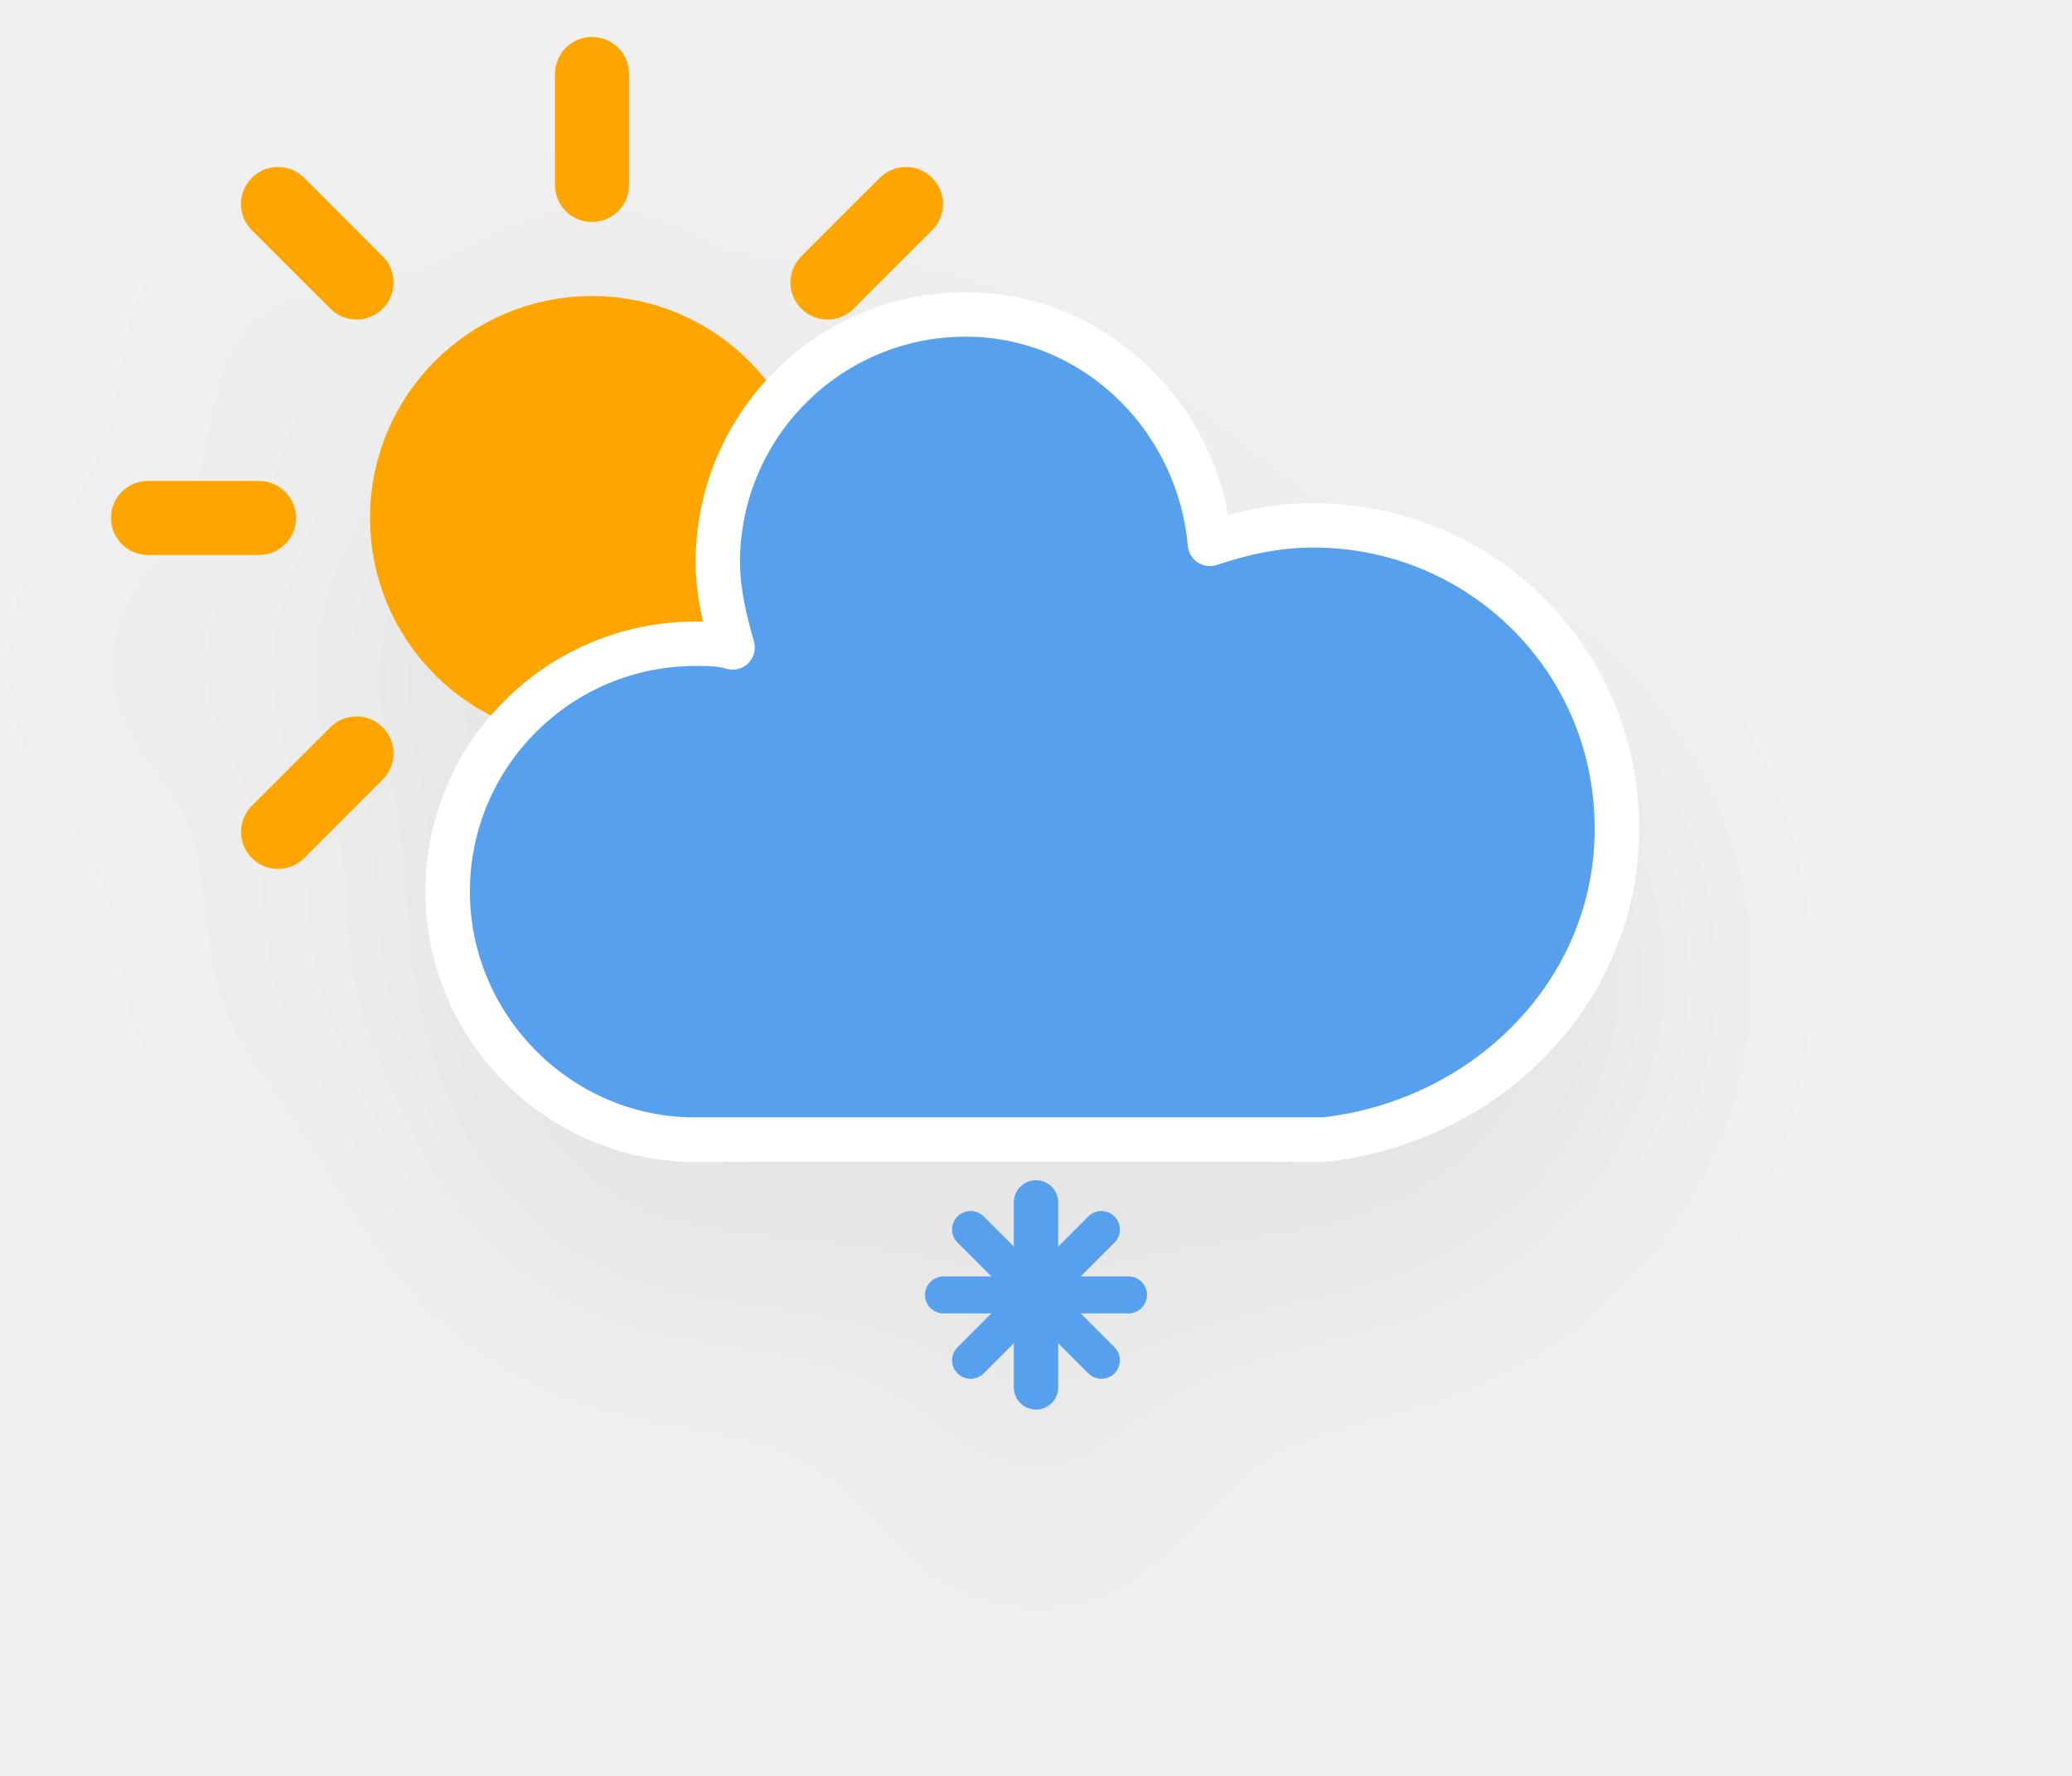
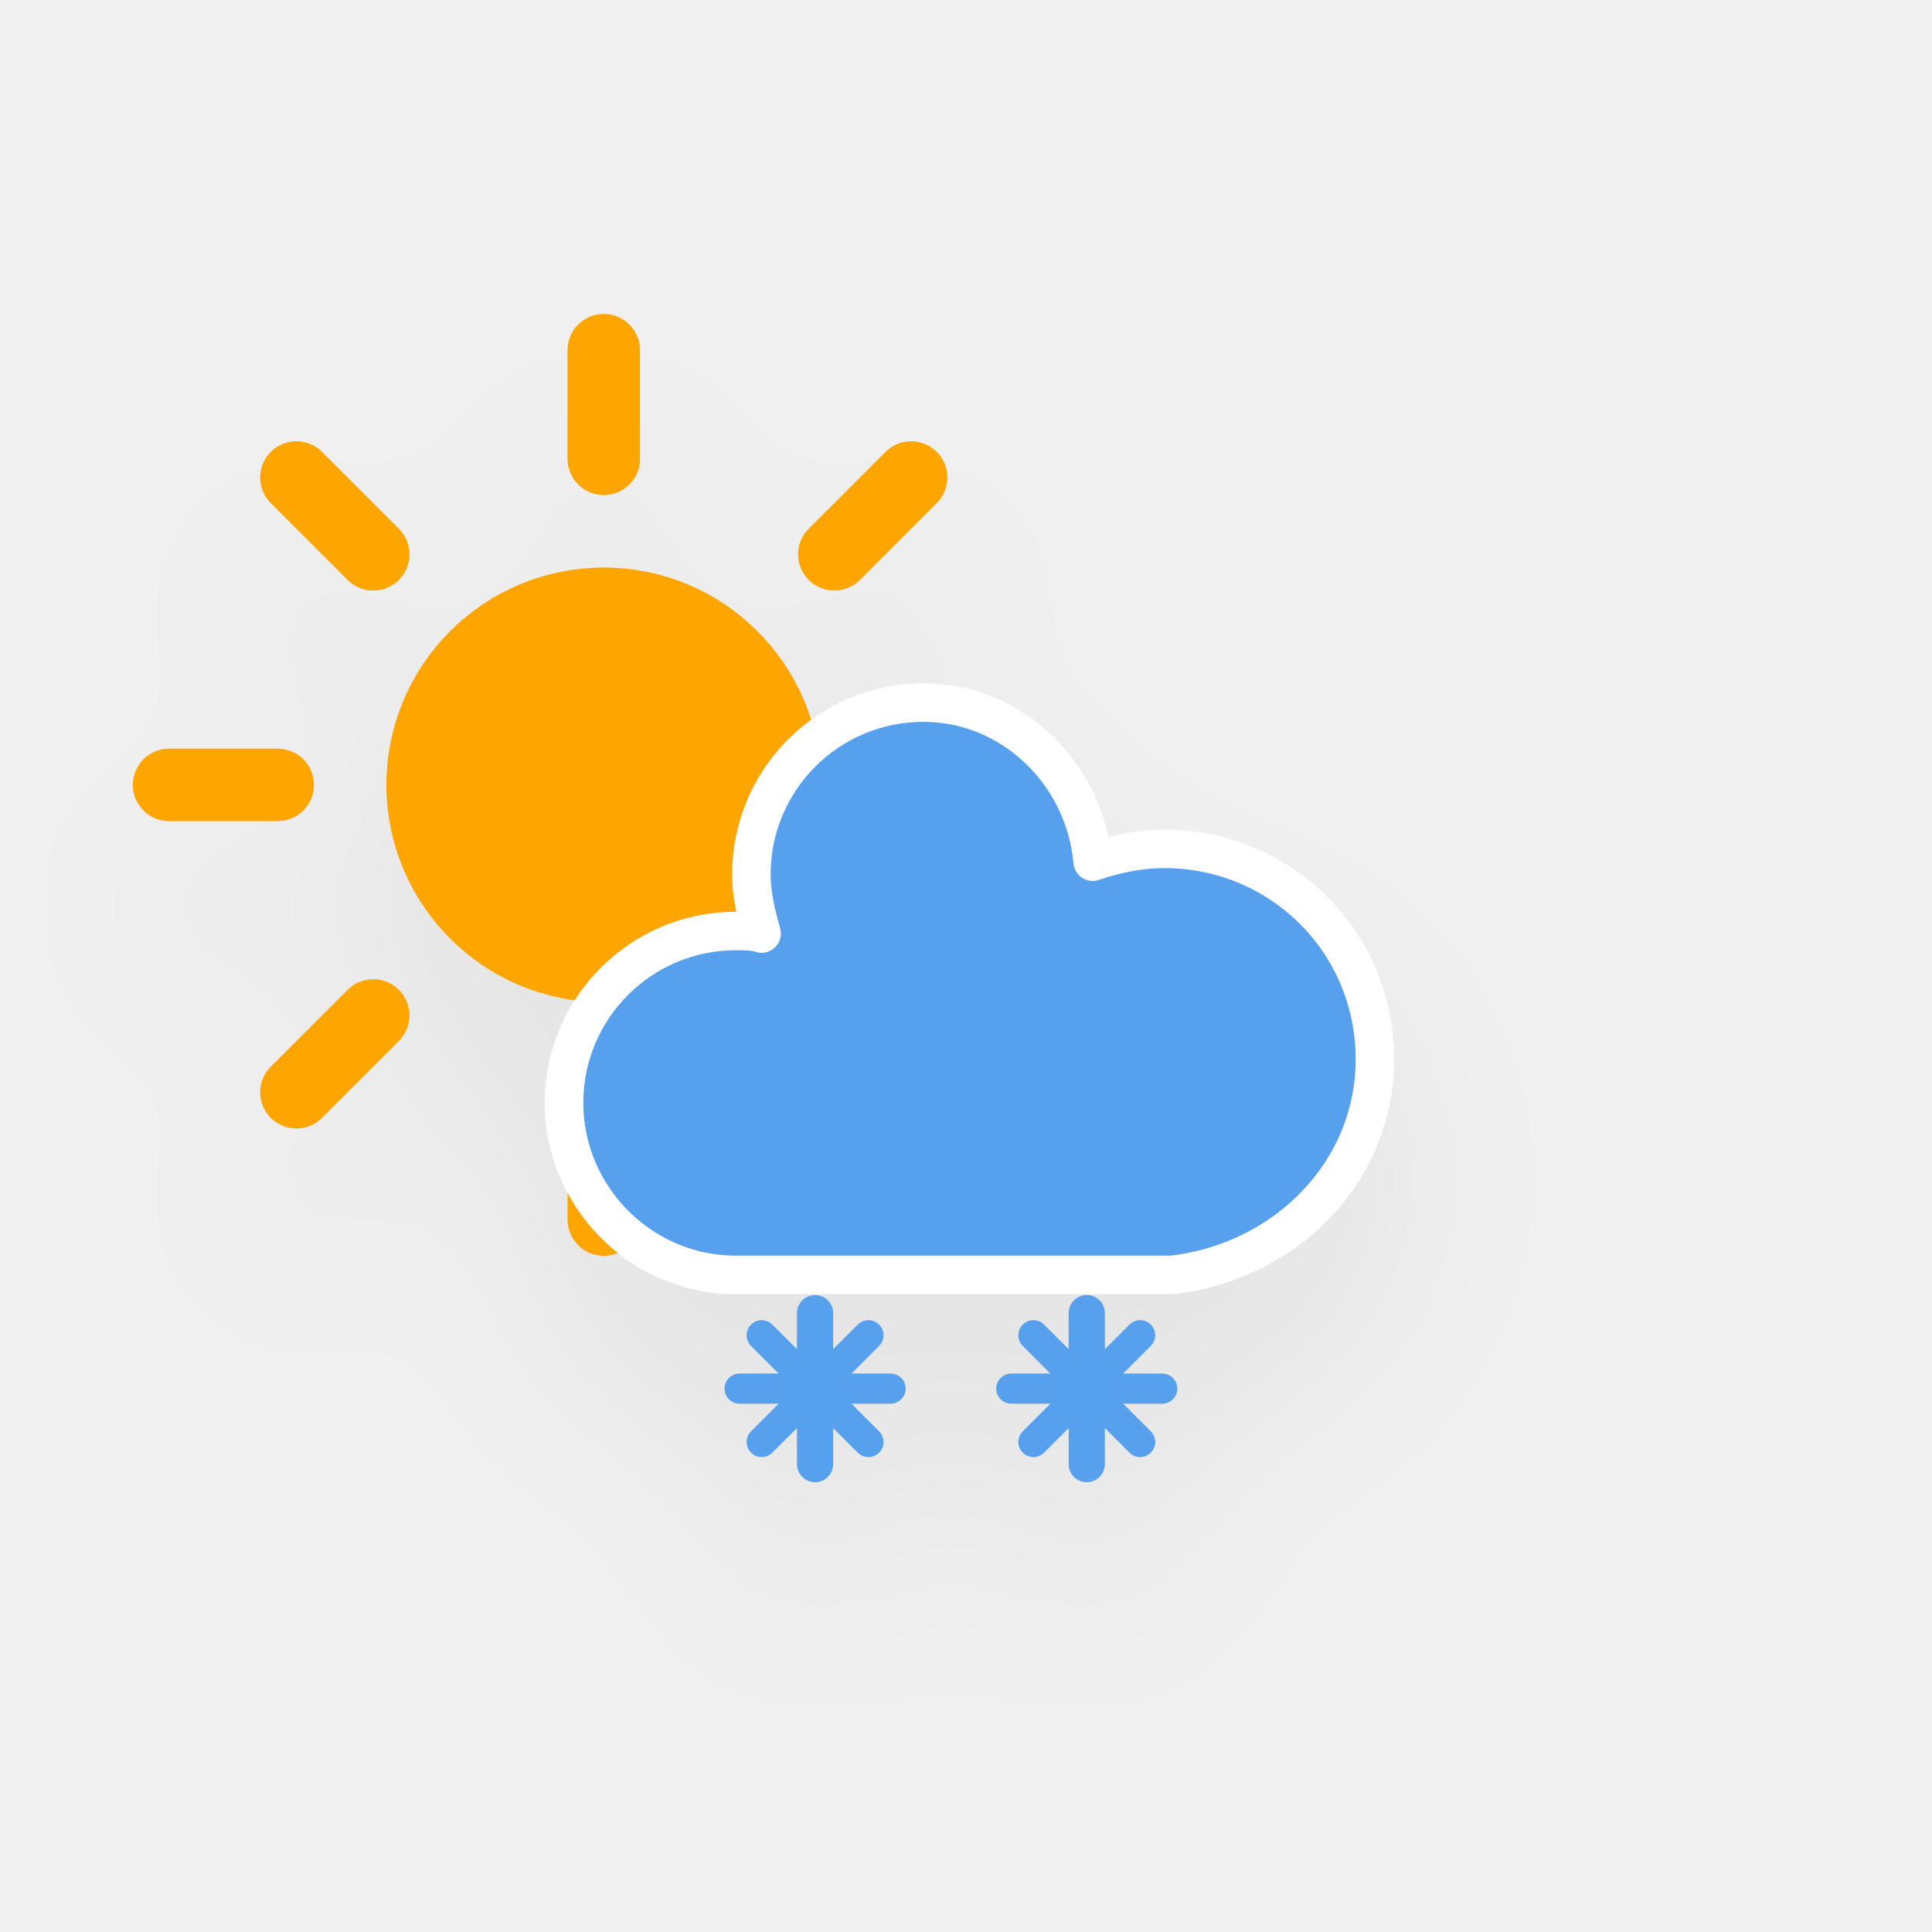
- <svg xmlns="http://www.w3.org/2000/svg" width="56" height="48" version="1.1">
+ <svg xmlns="http://www.w3.org/2000/svg" version="1.1" width="64" height="64" viewbox="0 0 64 64">
  <defs>
-     <filter id="blur" x="-.207" y="-.231" width="1.403" height="1.563">
+     <filter id="blur" width="200%" height="200%">
      <feGaussianBlur in="SourceAlpha" stdDeviation="3" />
      <feOffset dx="0" dy="4" result="offsetblur" />
      <feComponentTransfer>
-         <feFuncA slope="0.05" type="linear" />
+         <feFuncA type="linear" slope="0.05" />
      </feComponentTransfer>
      <feMerge>
        <feMergeNode />
        <feMergeNode in="SourceGraphic" />
      </feMerge>
    </filter>
  </defs>
-   <g transform="translate(16,-2)" filter="url(#blur)">
-     <g class="am-weather-sun" transform="translate(0,16)">
-       <line transform="translate(0,9)" y2="3" fill="none" stroke="#ffa500" stroke-linecap="round" stroke-width="2" />
-       <g transform="rotate(45)">
-         <line transform="translate(0,9)" y2="3" fill="none" stroke="#ffa500" stroke-linecap="round" stroke-width="2" />
+   <g filter="url(#blur)" id="snowy-1">
+     <g transform="translate(20,10)">
+       <g transform="translate(0,16), scale(1.2)">
+         <g class="am-weather-sun">
+           <g>
+             <line fill="none" stroke="orange" stroke-linecap="round" stroke-width="2" transform="translate(0,9)" x1="0" x2="0" y1="0" y2="3" />
+           </g>
+           <g transform="rotate(45)">
+             <line fill="none" stroke="orange" stroke-linecap="round" stroke-width="2" transform="translate(0,9)" x1="0" x2="0" y1="0" y2="3" />
+           </g>
+           <g transform="rotate(90)">
+             <line fill="none" stroke="orange" stroke-linecap="round" stroke-width="2" transform="translate(0,9)" x1="0" x2="0" y1="0" y2="3" />
+           </g>
+           <g transform="rotate(135)">
+             <line fill="none" stroke="orange" stroke-linecap="round" stroke-width="2" transform="translate(0,9)" x1="0" x2="0" y1="0" y2="3" />
+           </g>
+           <g transform="rotate(180)">
+             <line fill="none" stroke="orange" stroke-linecap="round" stroke-width="2" transform="translate(0,9)" x1="0" x2="0" y1="0" y2="3" />
+           </g>
+           <g transform="rotate(225)">
+             <line fill="none" stroke="orange" stroke-linecap="round" stroke-width="2" transform="translate(0,9)" x1="0" x2="0" y1="0" y2="3" />
+           </g>
+           <g transform="rotate(270)">
+             <line fill="none" stroke="orange" stroke-linecap="round" stroke-width="2" transform="translate(0,9)" x1="0" x2="0" y1="0" y2="3" />
+           </g>
+           <g transform="rotate(315)">
+             <line fill="none" stroke="orange" stroke-linecap="round" stroke-width="2" transform="translate(0,9)" x1="0" x2="0" y1="0" y2="3" />
+           </g>
+           <animateTransform attributeName="transform" type="rotate" values="0.0;360.0" keyTimes="0;1" dur="9s" repeatCount="indefinite" calcMode="linear" />
+         </g>
+         <circle cx="0" cy="0" fill="orange" r="5" stroke="orange" stroke-width="2" />
      </g>
-       <g transform="rotate(90)">
-         <line transform="translate(0,9)" y2="3" fill="none" stroke="#ffa500" stroke-linecap="round" stroke-width="2" />
+       <g>
+         <path d="M47.7,35.4c0-4.6-3.7-8.2-8.2-8.2c-1,0-1.9,0.2-2.8,0.5c-0.3-3.4-3.1-6.2-6.6-6.2c-3.7,0-6.7,3-6.7,6.7c0,0.8,0.2,1.6,0.4,2.3    c-0.3-0.1-0.7-0.1-1-0.1c-3.7,0-6.7,3-6.7,6.7c0,3.6,2.9,6.6,6.5,6.7l17.2,0C44.2,43.3,47.7,39.8,47.7,35.4z" fill="#57A0EE" stroke="white" stroke-linejoin="round" stroke-width="1.5" transform="translate(-15,-5), scale(0.85)" />
      </g>
-       <g transform="rotate(135)">
-         <line transform="translate(0,9)" y2="3" fill="none" stroke="#ffa500" stroke-linecap="round" stroke-width="2" />
+     </g>
+     <g transform="translate(20,9)">
+       <g class="am-weather-snow-1">
+         <g transform="translate(7,28)">
+           <line fill="none" stroke="#57A0EE" stroke-linecap="round" stroke-width="1.2" transform="translate(0,9), rotate(0)" x1="0" x2="0" y1="-2.5" y2="2.5" />
+           <line fill="none" stroke="#57A0EE" stroke-linecap="round" stroke-width="1" transform="translate(0,9), rotate(45)" x1="0" x2="0" y1="-2.5" y2="2.5" />
+           <line fill="none" stroke="#57A0EE" stroke-linecap="round" stroke-width="1" transform="translate(0,9), rotate(90)" x1="0" x2="0" y1="-2.5" y2="2.5" />
+           <line fill="none" stroke="#57A0EE" stroke-linecap="round" stroke-width="1" transform="translate(0,9), rotate(135)" x1="0" x2="0" y1="-2.5" y2="2.5" />
+         </g>
+         <animateTransform attributeName="transform" type="translate" values="-1.2,2.0;1.4,4.0;-1.6,6.0" keyTimes="0.333;0.667;1" dur="2s" repeatCount="indefinite" calcMode="linear" />
+         <animate attributeName="opacity" values="1;1;1;0" keyTimes="0;0.333;0.667;1" dur="2s" repeatCount="indefinite" calcMode="linear" />
      </g>
-       <g transform="scale(-1)">
-         <line transform="translate(0,9)" y2="3" fill="none" stroke="#ffa500" stroke-linecap="round" stroke-width="2" />
-       </g>
-       <g transform="rotate(225)">
-         <line transform="translate(0,9)" y2="3" fill="none" stroke="#ffa500" stroke-linecap="round" stroke-width="2" />
-       </g>
-       <g transform="rotate(-90)">
-         <line transform="translate(0,9)" y2="3" fill="none" stroke="#ffa500" stroke-linecap="round" stroke-width="2" />
-       </g>
-       <g transform="rotate(-45)">
-         <line transform="translate(0,9)" y2="3" fill="none" stroke="#ffa500" stroke-linecap="round" stroke-width="2" />
-       </g>
-       <circle r="5" fill="#ffa500" stroke="#ffa500" stroke-width="2" />
-     </g>
-     <g class="am-weather-cloud-3">
-       <path transform="translate(-20,-11)" d="m47.7 35.4c0-4.6-3.7-8.2-8.2-8.2-1 0-1.9 0.2-2.8 0.5-0.3-3.4-3.1-6.2-6.6-6.2-3.7 0-6.7 3-6.7 6.7 0 0.8 0.2 1.6 0.4 2.3-0.3-0.1-0.7-0.1-1-0.1-3.7 0-6.7 3-6.7 6.7 0 3.6 2.9 6.6 6.5 6.7h17.2c4.4-0.5 7.9-4 7.9-8.4z" fill="#57a0ee" stroke="#fff" stroke-linejoin="round" stroke-width="1.2" />
-     </g>
-     <g class="am-weather-snow-1">
-       <g transform="translate(12,28)" fill="none" stroke="#57a0ee" stroke-linecap="round">
-         <line transform="translate(0,9)" y1="-2.5" y2="2.5" stroke-width="1.2" />
-         <line transform="rotate(45,-10.864,4.5)" y1="-2.5" y2="2.5" />
-         <line transform="rotate(90,-4.5,4.5)" y1="-2.5" y2="2.5" />
-         <line transform="rotate(135,-1.864,4.5)" y1="-2.5" y2="2.5" />
+       <g class="am-weather-snow-2">
+         <g transform="translate(16,28)">
+           <line fill="none" stroke="#57A0EE" stroke-linecap="round" stroke-width="1.2" transform="translate(0,9), rotate(0)" x1="0" x2="0" y1="-2.5" y2="2.5" />
+           <line fill="none" stroke="#57A0EE" stroke-linecap="round" stroke-width="1" transform="translate(0,9), rotate(45)" x1="0" x2="0" y1="-2.5" y2="2.5" />
+           <line fill="none" stroke="#57A0EE" stroke-linecap="round" stroke-width="1" transform="translate(0,9), rotate(90)" x1="0" x2="0" y1="-2.5" y2="2.5" />
+           <line fill="none" stroke="#57A0EE" stroke-linecap="round" stroke-width="1" transform="translate(0,9), rotate(135)" x1="0" x2="0" y1="-2.5" y2="2.5" />
+         </g>
+         <animateTransform attributeName="transform" type="translate" values="-1.2,2.0;1.4,4.0;-1.6,6.0" keyTimes="0.333;0.667;1" dur="2s" repeatCount="indefinite" calcMode="linear" begin="1.2s" />
+         <animate attributeName="opacity" values="1;1;1;0" keyTimes="0;0.333;0.667;1" dur="2s" repeatCount="indefinite" calcMode="linear" begin="1.2s" />
      </g>
    </g>
  </g>
</svg>
